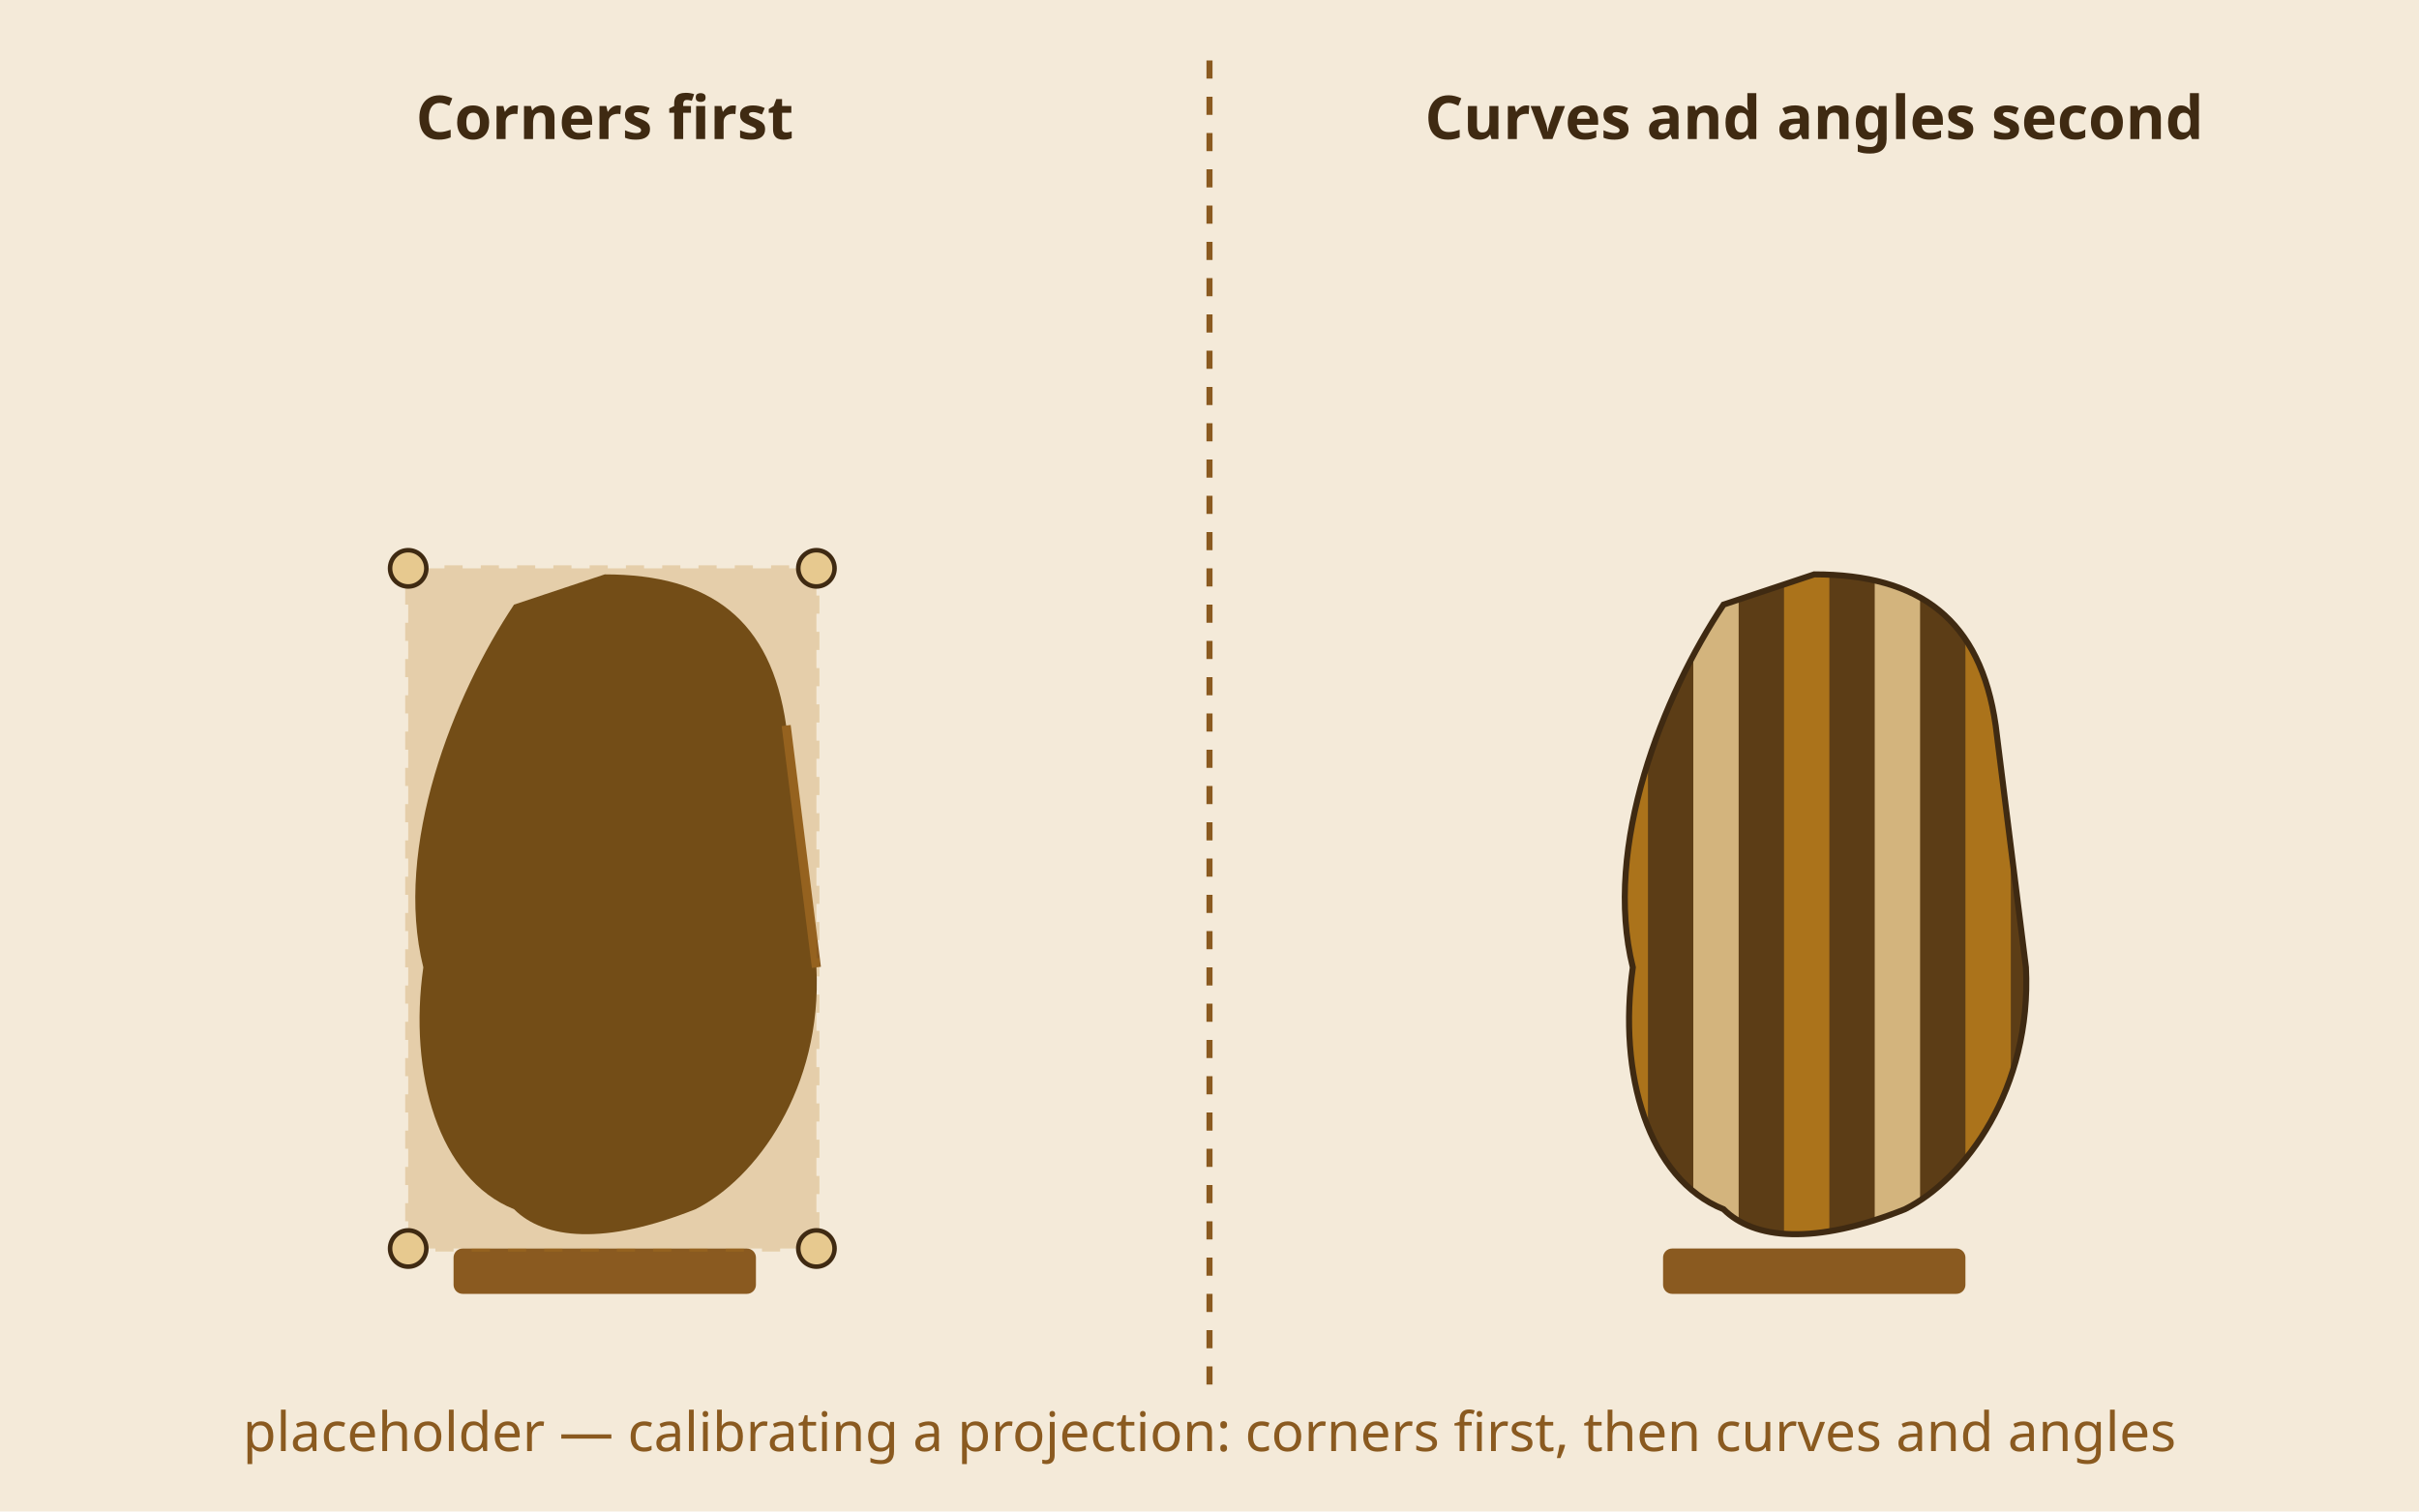
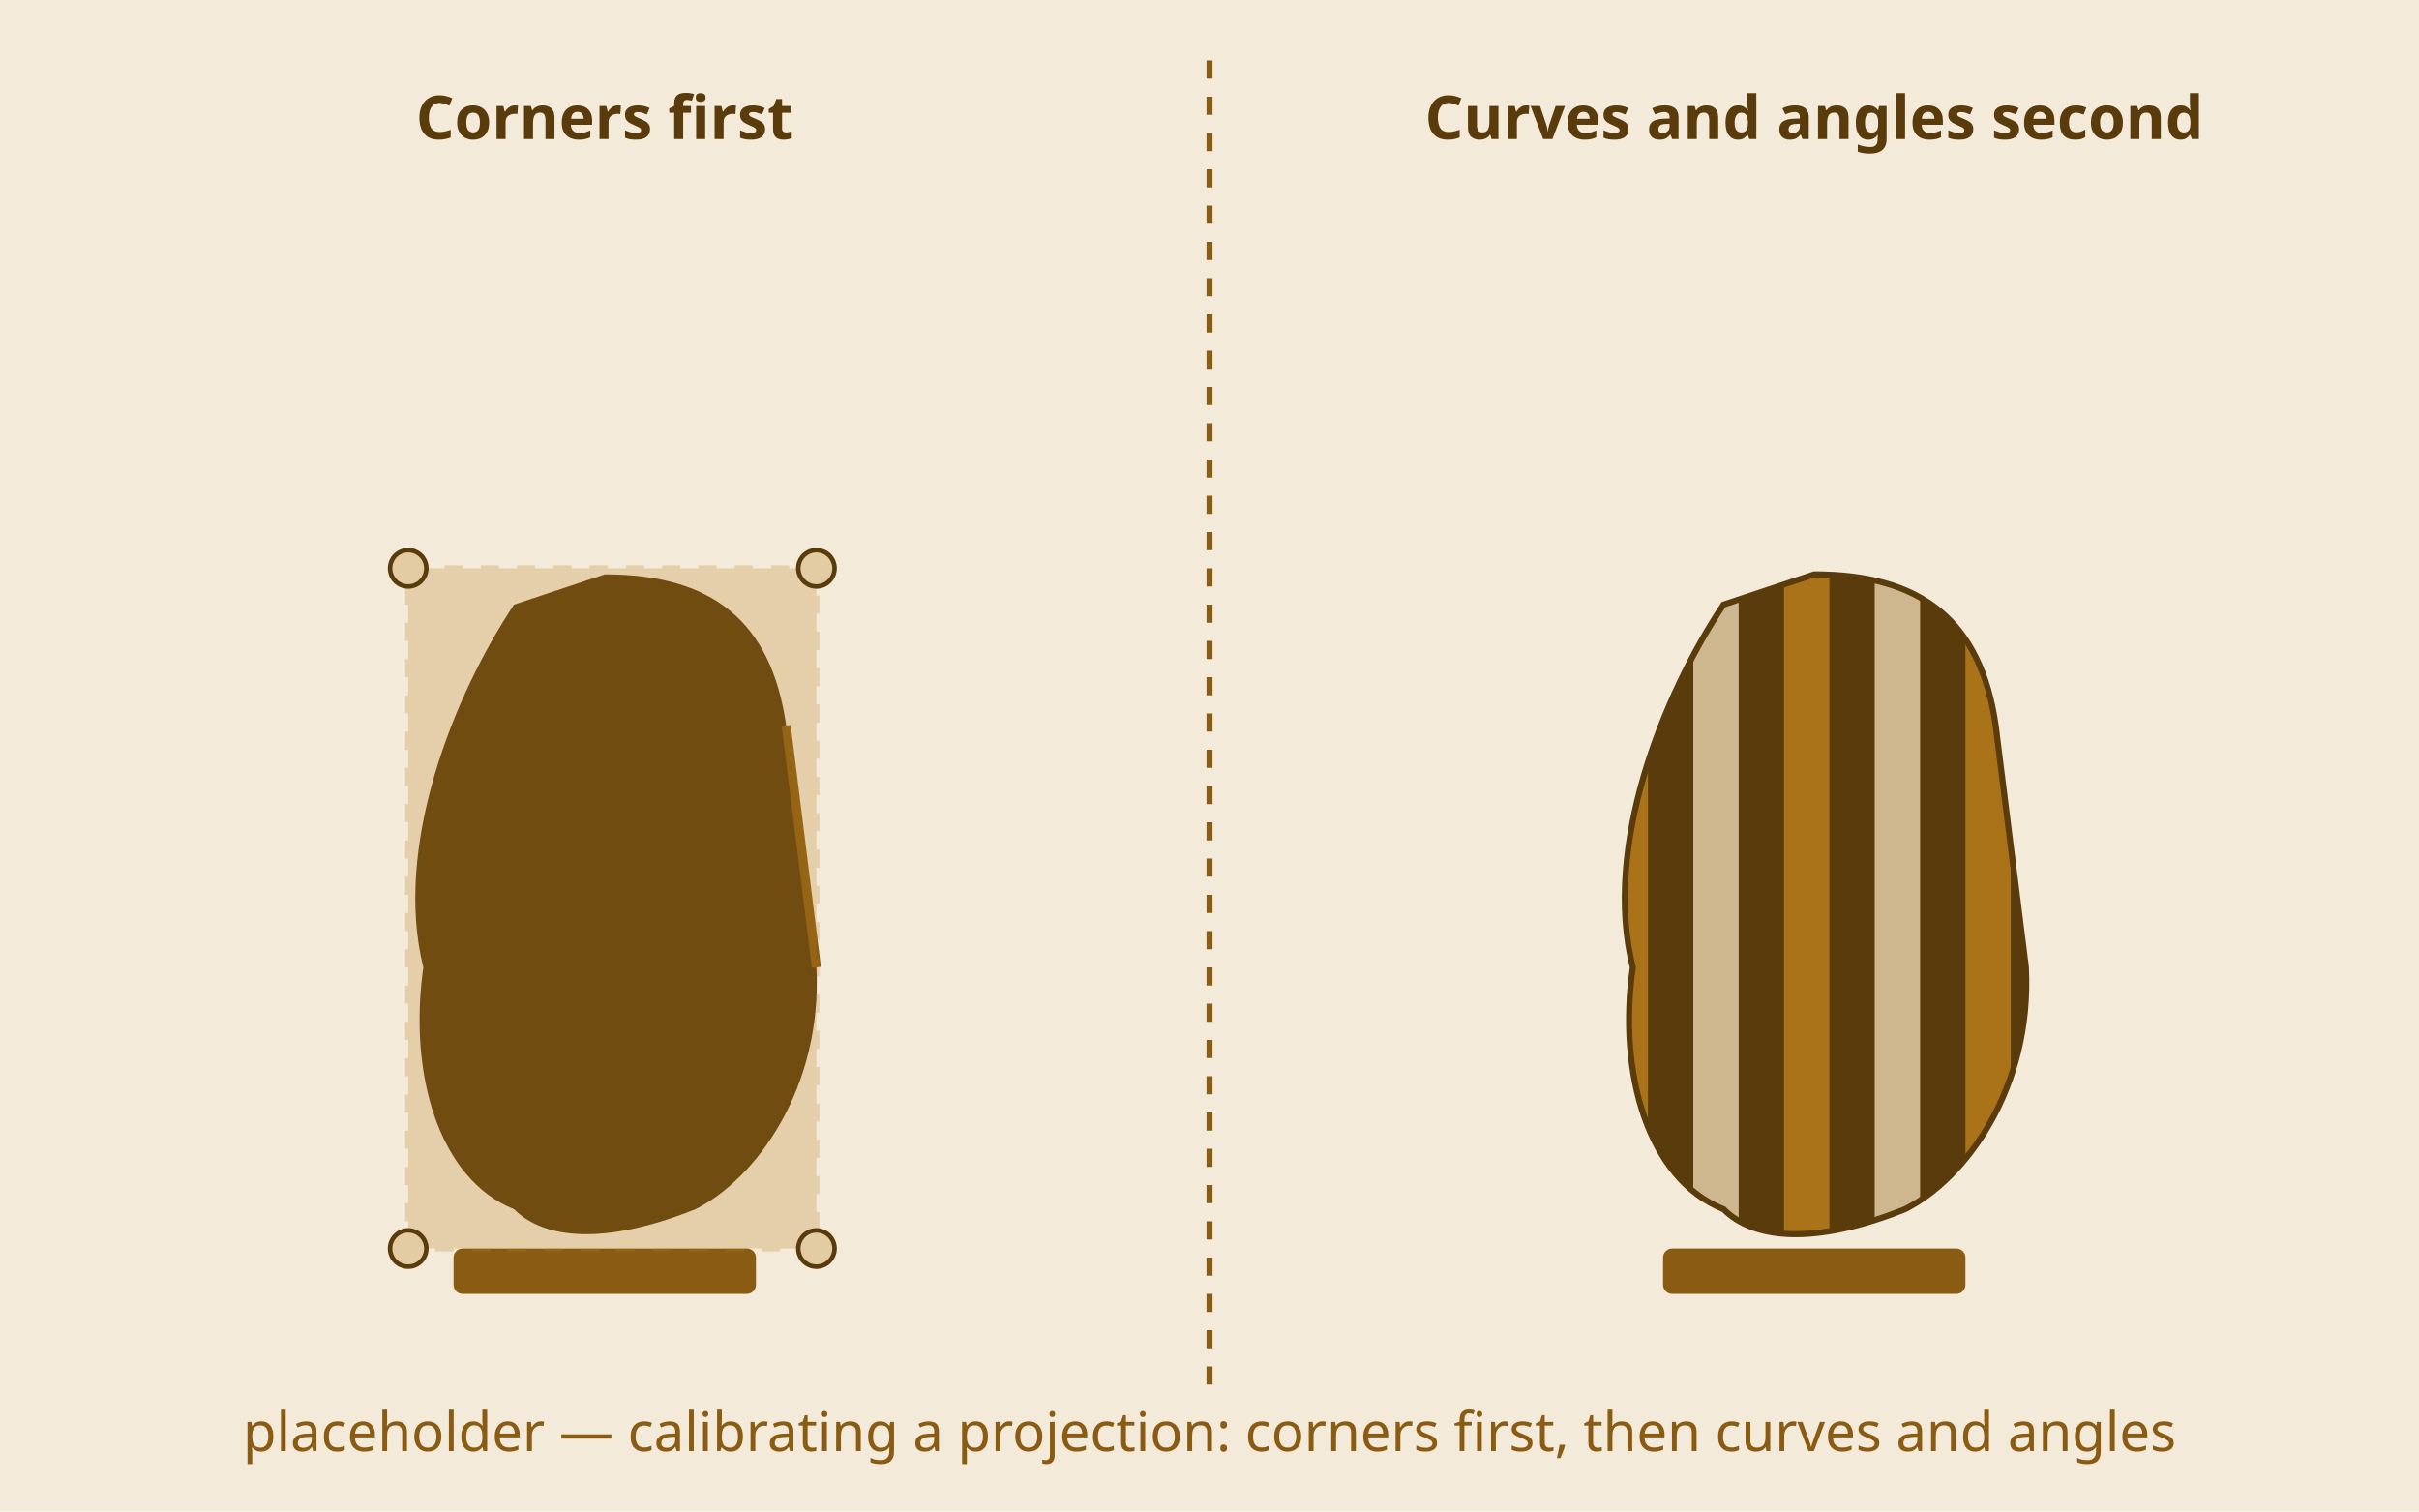
<svg xmlns="http://www.w3.org/2000/svg" viewBox="0 0 800 500" width="800" height="500" role="img" aria-label="Placeholder diagram of projection calibration in two steps: a rough rectangle roughly aligned to an object's outer corners, then a refined projection pattern warped to follow the object's curved and angled faces">
  <rect width="800" height="500" fill="#f4ead9" />
-   <line x1="400" y1="20" x2="400" y2="460" stroke="#8a5a20" stroke-width="2" stroke-dasharray="6 6" />
-   <text x="200" y="46" font-family="sans-serif" font-size="20" fill="#3f2a12" text-anchor="middle" font-weight="bold">Corners first</text>
+   <line x1="400" y1="20" x2="400" y2="460" stroke="#8a5c13" stroke-width="2" stroke-dasharray="6 6" />
+   <text x="200" y="46" font-family="sans-serif" font-size="20" fill="#5a3c0c" text-anchor="middle" font-weight="bold">Corners first</text>
  <defs>
    <clipPath id="objRight">
      <path d="M600,190 C635,190 655,205 660,240 L670,320 C672,360 650,390 630,400 C600,412 580,410 570,400 C545,390 535,355 540,320 C530,280 550,230 570,200 Z" />
    </clipPath>
  </defs>
-   <rect x="150" y="413" width="100" height="15" rx="3" fill="#8a5a20" />
-   <path d="M200,190 C235,190 255,205 260,240 L270,320 C272,360 250,390 230,400 C200,412 180,410 170,400 C145,390 135,355 140,320 C130,280 150,230 170,200 Z" fill="#5c3d16" />
-   <line x1="260" y1="240" x2="270" y2="320" stroke="#8a5a20" stroke-width="3" />
+   <rect x="150" y="413" width="100" height="15" rx="3" fill="#8a5c13" />
+   <path d="M200,190 C235,190 255,205 260,240 L270,320 C272,360 250,390 230,400 C200,412 180,410 170,400 C145,390 135,355 140,320 C130,280 150,230 170,200 Z" fill="#5a3c0c" />
+   <line x1="260" y1="240" x2="270" y2="320" stroke="#8a5c13" stroke-width="3" />
  <rect x="135" y="188" width="135" height="225" fill="#b97d1c" opacity="0.25" stroke="#b97d1c" stroke-width="2" stroke-dasharray="6 6" />
-   <circle cx="135" cy="188" r="6" fill="#e7c98f" stroke="#3f2a12" stroke-width="1.5" />
-   <circle cx="270" cy="188" r="6" fill="#e7c98f" stroke="#3f2a12" stroke-width="1.5" />
-   <circle cx="135" cy="413" r="6" fill="#e7c98f" stroke="#3f2a12" stroke-width="1.5" />
-   <circle cx="270" cy="413" r="6" fill="#e7c98f" stroke="#3f2a12" stroke-width="1.5" />
-   <text x="600" y="46" font-family="sans-serif" font-size="20" fill="#3f2a12" text-anchor="middle" font-weight="bold">Curves and angles second</text>
-   <rect x="550" y="413" width="100" height="15" rx="3" fill="#8a5a20" />
+   <circle cx="135" cy="188" r="6" fill="#e3cba4" stroke="#5a3c0c" stroke-width="1.5" />
+   <circle cx="270" cy="188" r="6" fill="#e3cba4" stroke="#5a3c0c" stroke-width="1.5" />
+   <circle cx="135" cy="413" r="6" fill="#e3cba4" stroke="#5a3c0c" stroke-width="1.5" />
+   <circle cx="270" cy="413" r="6" fill="#e3cba4" stroke="#5a3c0c" stroke-width="1.5" />
+   <text x="600" y="46" font-family="sans-serif" font-size="20" fill="#5a3c0c" text-anchor="middle" font-weight="bold">Curves and angles second</text>
+   <rect x="550" y="413" width="100" height="15" rx="3" fill="#8a5c13" />
  <g clip-path="url(#objRight)">
-     <rect x="520" y="170" width="180" height="260" fill="#5c3d16" />
+     <rect x="520" y="170" width="180" height="260" fill="#5a3c0c" />
    <rect x="530" y="170" width="15" height="260" fill="#b97d1c" opacity="0.85" />
-     <rect x="560" y="170" width="15" height="260" fill="#e7c98f" opacity="0.85" />
+     <rect x="560" y="170" width="15" height="260" fill="#e3cba4" opacity="0.85" />
    <rect x="590" y="170" width="15" height="260" fill="#b97d1c" opacity="0.85" />
-     <rect x="620" y="170" width="15" height="260" fill="#e7c98f" opacity="0.85" />
+     <rect x="620" y="170" width="15" height="260" fill="#e3cba4" opacity="0.85" />
    <rect x="650" y="170" width="15" height="260" fill="#b97d1c" opacity="0.85" />
-     <rect x="680" y="170" width="15" height="260" fill="#e7c98f" opacity="0.85" />
+     <rect x="680" y="170" width="15" height="260" fill="#e3cba4" opacity="0.85" />
  </g>
-   <path d="M600,190 C635,190 655,205 660,240 L670,320 C672,360 650,390 630,400 C600,412 580,410 570,400 C545,390 535,355 540,320 C530,280 550,230 570,200 Z" fill="none" stroke="#3f2a12" stroke-width="2" />
-   <text x="400" y="480" font-family="sans-serif" font-size="18" fill="#8a5a20" text-anchor="middle">placeholder — calibrating a projection: corners first, then curves and angles</text>
+   <path d="M600,190 C635,190 655,205 660,240 L670,320 C672,360 650,390 630,400 C600,412 580,410 570,400 C545,390 535,355 540,320 C530,280 550,230 570,200 Z" fill="none" stroke="#5a3c0c" stroke-width="2" />
+   <text x="400" y="480" font-family="sans-serif" font-size="18" fill="#8a5c13" text-anchor="middle">placeholder — calibrating a projection: corners first, then curves and angles</text>
</svg>
